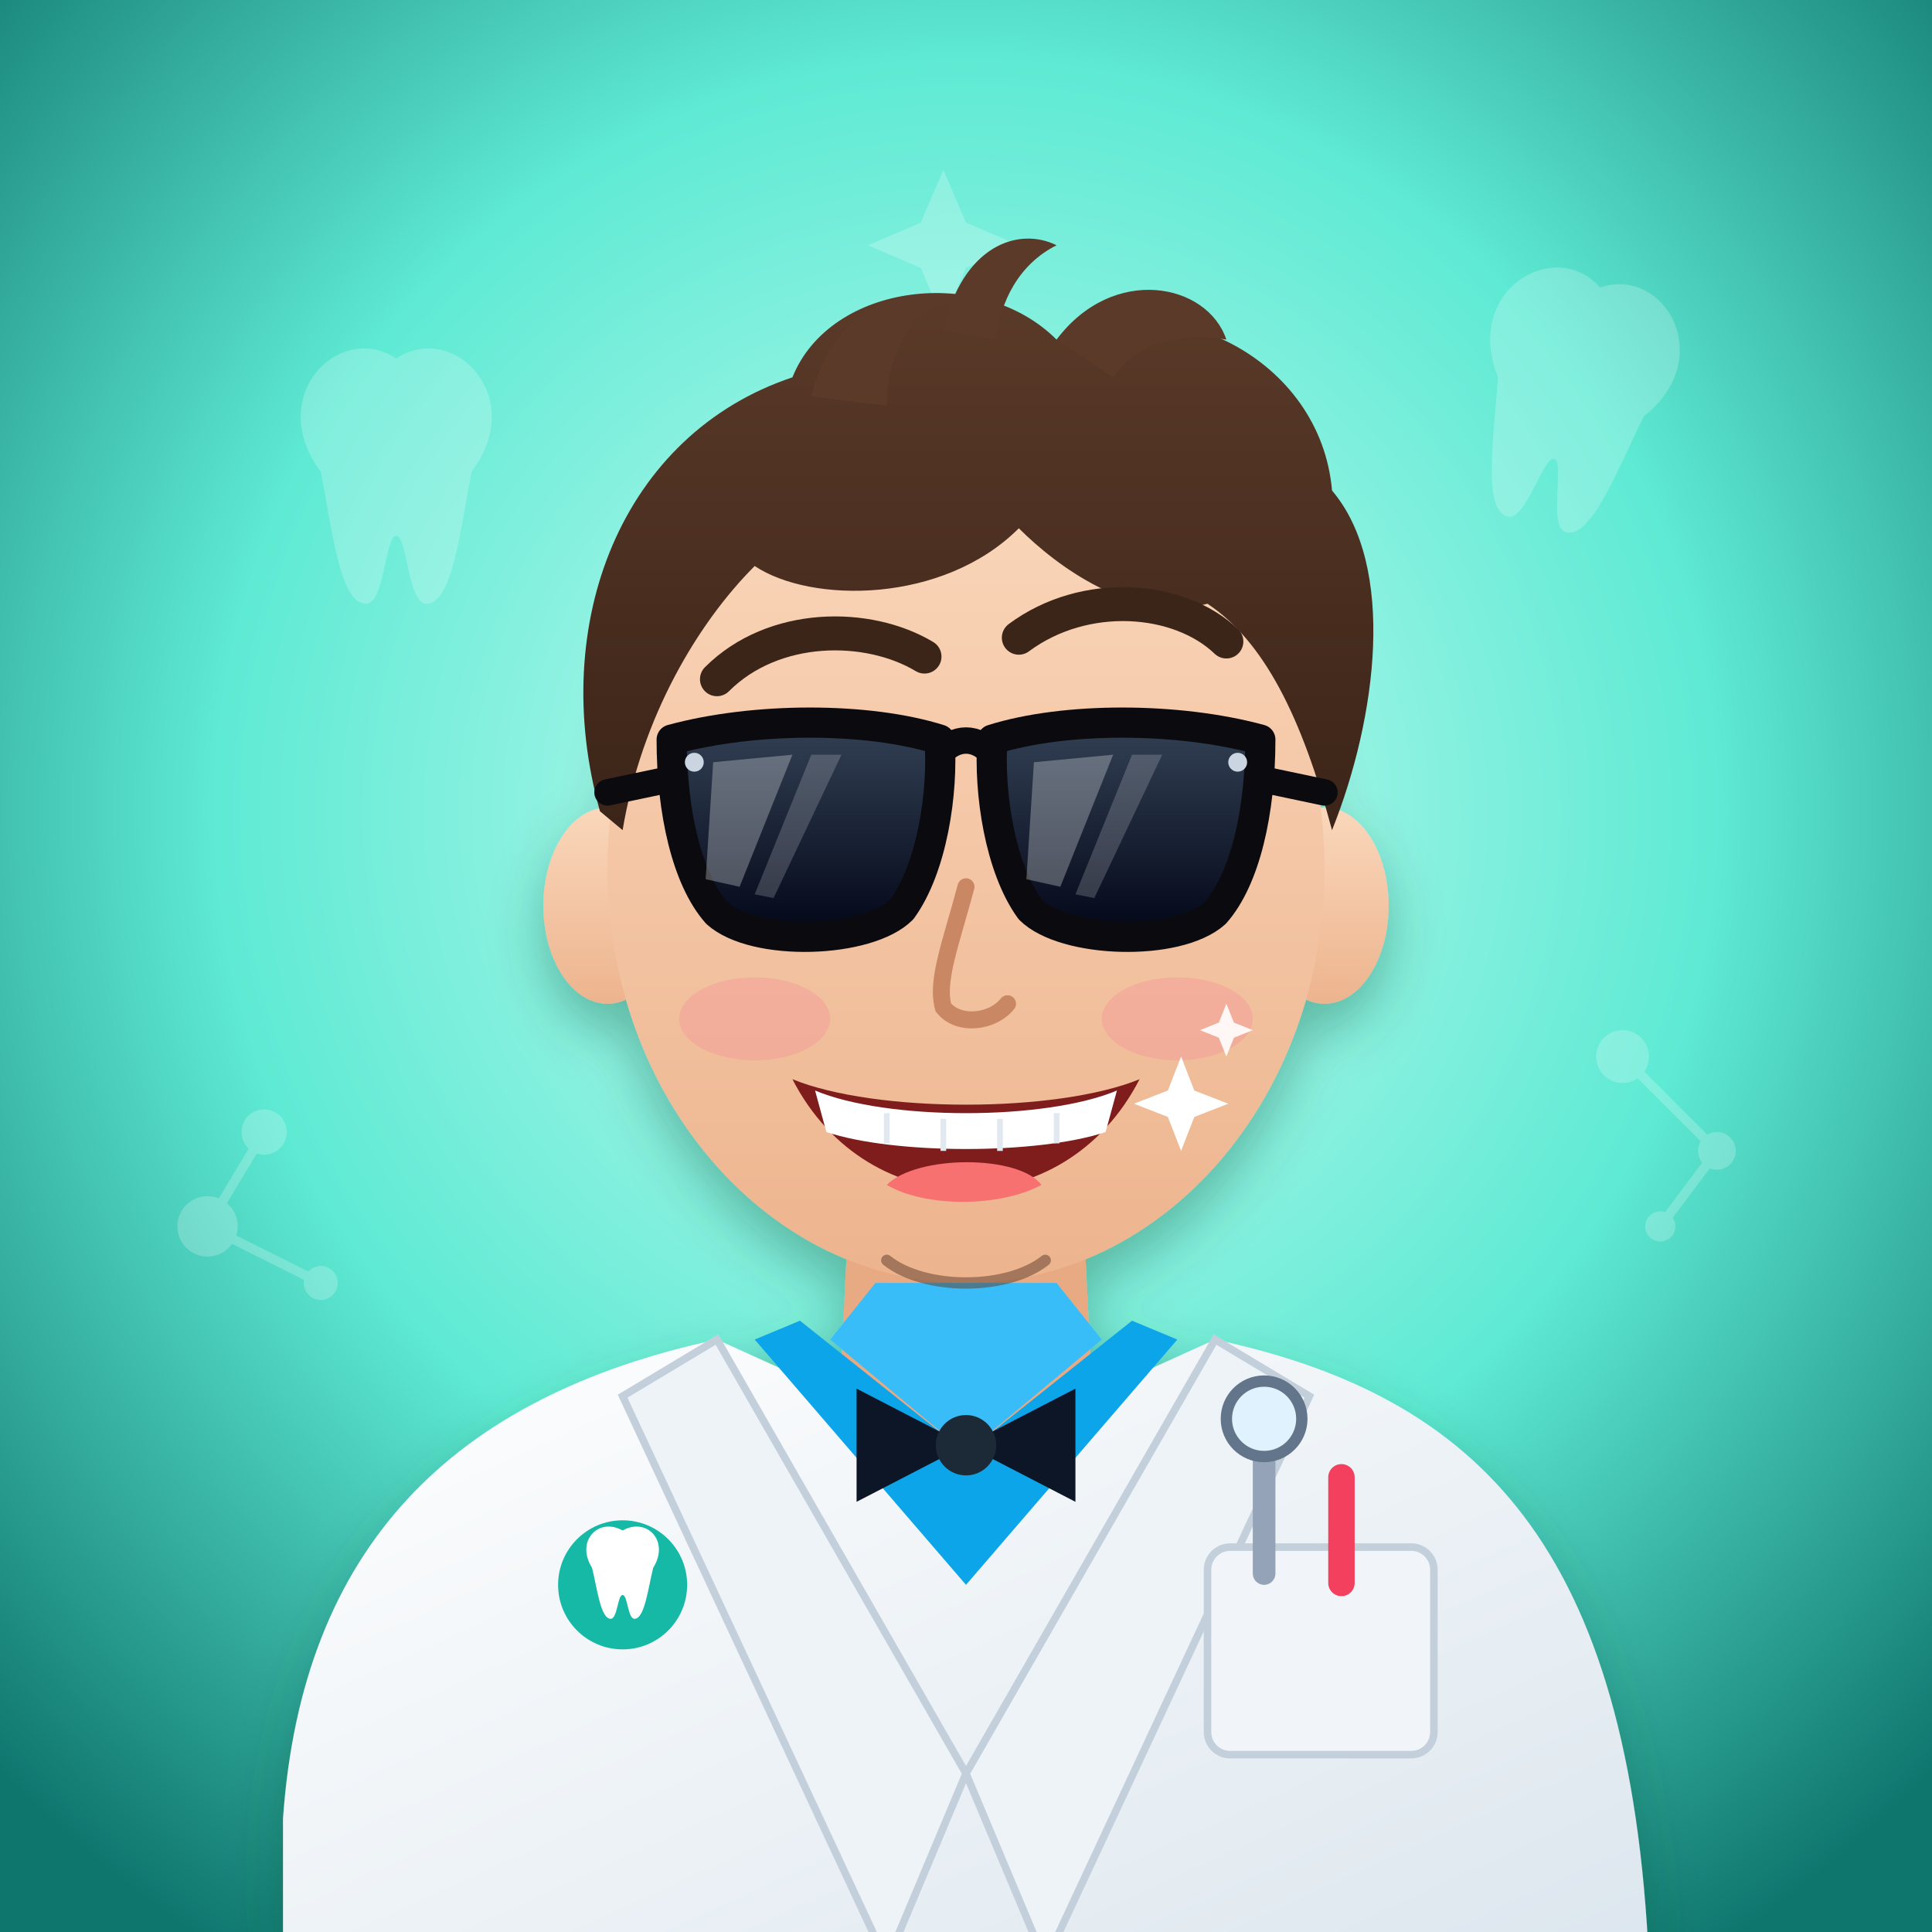
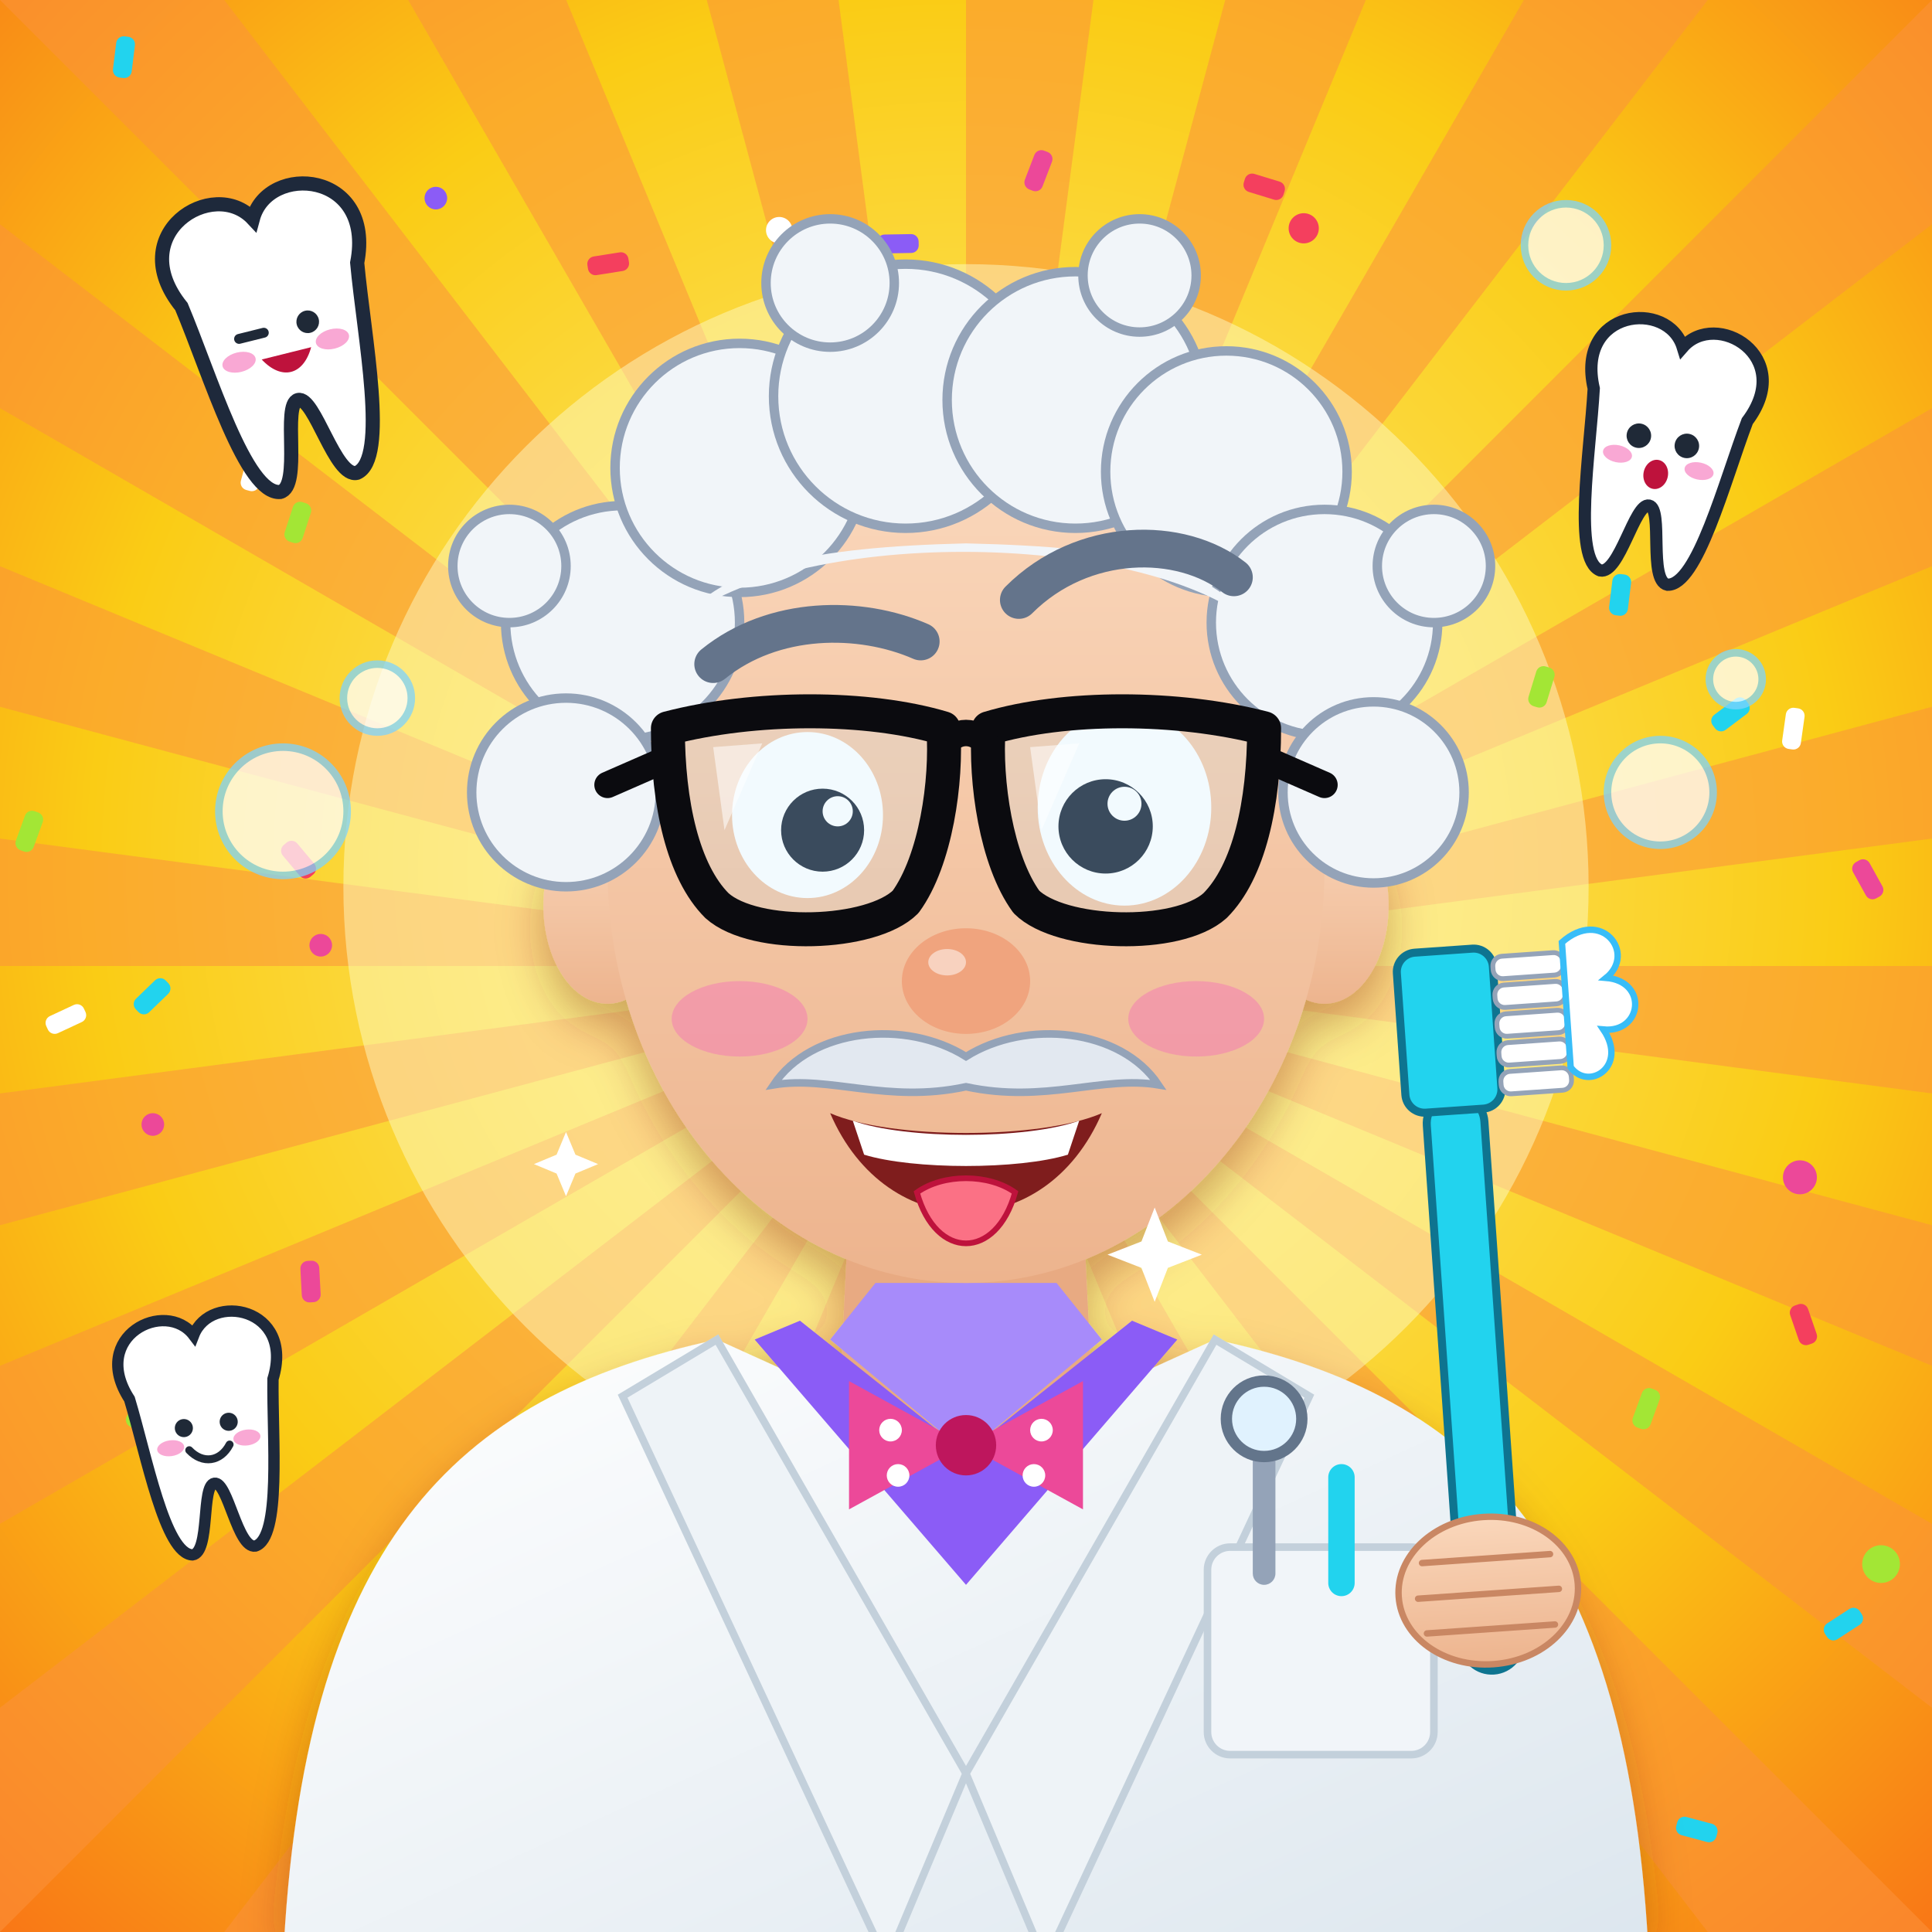
<svg xmlns="http://www.w3.org/2000/svg" width="1024" height="1024" viewBox="0 0 1024 1024">
  <defs>
-     <radialGradient id="bg" cx=".5" cy=".42" r=".7">
-       <stop offset="0" stop-color="#CCFBF1" />
-       <stop offset=".55" stop-color="#5EEAD4" />
-       <stop offset="1" stop-color="#0F766E" />
+     <radialGradient id="bg" cx=".5" cy=".45" r=".75">
+       <stop offset="0" stop-color="#FEF08A" />
+       <stop offset=".6" stop-color="#FACC15" />
+       <stop offset="1" stop-color="#F97316" />
    </radialGradient>
    <linearGradient id="skin" x1="0" y1="0" x2="0" y2="1">
      <stop offset="0" stop-color="#FAD7BB" />
      <stop offset="1" stop-color="#EDB48E" />
    </linearGradient>
    <linearGradient id="coat" x1="0" y1="0" x2="1" y2="1">
      <stop offset="0" stop-color="#FFFFFF" />
      <stop offset="1" stop-color="#DCE6EE" />
    </linearGradient>
-     <linearGradient id="lens" x1="0" y1="0" x2="0" y2="1">
-       <stop offset="0" stop-color="#334155" />
-       <stop offset="1" stop-color="#020617" />
-     </linearGradient>
-     <linearGradient id="hair" x1="0" y1="0" x2="0" y2="1">
-       <stop offset="0" stop-color="#5B3A29" />
-       <stop offset="1" stop-color="#3B2418" />
-     </linearGradient>
    <filter id="sh" x="-20%" y="-20%" width="140%" height="140%">
-       <feDropShadow dx="0" dy="14" stdDeviation="14" flood-color="#064E3B" flood-opacity=".35" />
-     </filter>
-     <filter id="soft">
-       <feGaussianBlur stdDeviation="2" />
+       <feDropShadow dx="0" dy="12" stdDeviation="12" flood-color="#7C2D12" flood-opacity=".35" />
    </filter>
  </defs>
  <rect width="1024" height="1024" fill="url(#bg)" />
-   <g opacity=".22" fill="#fff">
-     <path d="M170 250 c-30-40 10-80 40-60 c30-20 70 20 40 60 c-6 30 -10 70 -24 70 c-10 0 -10-36 -16-36 c-6 0 -6 36 -16 36 c-14 0 -18-40 -24-70z" />
-     <path d="M790 210 c-30-40 10-80 40-60 c30-20 70 20 40 60 c-6 30 -10 70 -24 70 c-10 0 -10-36 -16-36 c-6 0 -6 36 -16 36 c-14 0 -18-40 -24-70z" transform="rotate(15 830 220)" />
-     <circle cx="860" cy="560" r="14" />
-     <circle cx="910" cy="610" r="10" />
-     <circle cx="880" cy="650" r="8" />
-     <path d="M860 560 L910 610 L880 650" stroke="#fff" stroke-width="5" fill="none" />
-     <circle cx="140" cy="600" r="12" />
-     <circle cx="110" cy="650" r="16" />
-     <circle cx="170" cy="680" r="9" />
-     <path d="M140 600 L110 650 L170 680" stroke="#fff" stroke-width="5" fill="none" />
-     <path d="M500 90 l12 28 l28 12 l-28 12 l-12 28 l-12-28 l-28-12 l28-12z" />
+   <path d="M512 512 L1712 512 L1702 669 Z" fill="#FB923C" opacity=".55" />
+   <path d="M512 512 L1671 823 L1621 971 Z" fill="#FB923C" opacity=".55" />
+   <path d="M512 512 L1551 1112 L1464 1243 Z" fill="#FB923C" opacity=".55" />
+   <path d="M512 512 L1361 1361 L1243 1464 Z" fill="#FB923C" opacity=".55" />
+   <path d="M512 512 L1112 1551 L971 1621 Z" fill="#FB923C" opacity=".55" />
+   <path d="M512 512 L823 1671 L669 1702 Z" fill="#FB923C" opacity=".55" />
+   <path d="M512 512 L512 1712 L355 1702 Z" fill="#FB923C" opacity=".55" />
+   <path d="M512 512 L201 1671 L53 1621 Z" fill="#FB923C" opacity=".55" />
+   <path d="M512 512 L-88 1551 L-219 1464 Z" fill="#FB923C" opacity=".55" />
+   <path d="M512 512 L-337 1361 L-440 1243 Z" fill="#FB923C" opacity=".55" />
+   <path d="M512 512 L-527 1112 L-597 971 Z" fill="#FB923C" opacity=".55" />
+   <path d="M512 512 L-647 823 L-678 669 Z" fill="#FB923C" opacity=".55" />
+   <path d="M512 512 L-688 512 L-678 355 Z" fill="#FB923C" opacity=".55" />
+   <path d="M512 512 L-647 201 L-597 53 Z" fill="#FB923C" opacity=".55" />
+   <path d="M512 512 L-527 -88 L-440 -219 Z" fill="#FB923C" opacity=".55" />
+   <path d="M512 512 L-337 -337 L-219 -440 Z" fill="#FB923C" opacity=".55" />
+   <path d="M512 512 L-88 -527 L53 -597 Z" fill="#FB923C" opacity=".55" />
+   <path d="M512 512 L201 -647 L355 -678 Z" fill="#FB923C" opacity=".55" />
+   <path d="M512 512 L512 -688 L669 -678 Z" fill="#FB923C" opacity=".55" />
+   <path d="M512 512 L823 -647 L971 -597 Z" fill="#FB923C" opacity=".55" />
+   <path d="M512 512 L1112 -527 L1243 -440 Z" fill="#FB923C" opacity=".55" />
+   <path d="M512 512 L1361 -337 L1464 -219 Z" fill="#FB923C" opacity=".55" />
+   <path d="M512 512 L1551 -88 L1621 53 Z" fill="#FB923C" opacity=".55" />
+   <path d="M512 512 L1671 201 L1702 355 Z" fill="#FB923C" opacity=".55" />
+   <circle cx="512" cy="470" r="330" fill="#FEF9C3" opacity=".5" />
+   <rect x="661" y="91" width="22" height="10" rx="4" fill="#F43F5E" transform="rotate(17 661 91)" />
+   <circle cx="231" cy="105" r="6" fill="#8B5CF6" />
+   <rect x="142" y="240" width="22" height="10" rx="4" fill="#FFFFFF" transform="rotate(105 142 240)" />
+   <circle cx="81" cy="596" r="6" fill="#EC4899" />
+   <rect x="865" y="305" width="22" height="10" rx="4" fill="#22D3EE" transform="rotate(97 865 305)" />
+   <circle cx="691" cy="121" r="8" fill="#F43F5E" />
+   <rect x="559" y="82" width="22" height="10" rx="4" fill="#EC4899" transform="rotate(111 559 82)" />
+   <rect x="929" y="376" width="22" height="10" rx="4" fill="#22D3EE" transform="rotate(143 929 376)" />
+   <rect x="881" y="738" width="22" height="10" rx="4" fill="#A3E635" transform="rotate(110 881 738)" />
+   <rect x="92" y="524" width="22" height="10" rx="4" fill="#22D3EE" transform="rotate(136 92 524)" />
+   <circle cx="170" cy="501" r="6" fill="#EC4899" />
+   <rect x="825" y="355" width="22" height="10" rx="4" fill="#A3E635" transform="rotate(107 825 355)" />
+   <rect x="847" y="950" width="22" height="10" rx="4" fill="#8B5CF6" transform="rotate(125 847 950)" />
+   <rect x="84" y="739" width="22" height="10" rx="4" fill="#A3E635" transform="rotate(116 84 739)" />
+   <circle cx="997" cy="829" r="10" fill="#A3E635" />
+   <rect x="155" y="444" width="22" height="10" rx="4" fill="#F43F5E" transform="rotate(50 155 444)" />
+   <rect x="890" y="962" width="22" height="10" rx="4" fill="#22D3EE" transform="rotate(15 890 962)" />
+   <rect x="169" y="668" width="22" height="10" rx="4" fill="#EC4899" transform="rotate(87 169 668)" />
+   <rect x="24" y="432" width="22" height="10" rx="4" fill="#A3E635" transform="rotate(110 24 432)" />
+   <rect x="334" y="143" width="22" height="10" rx="4" fill="#F43F5E" transform="rotate(171 334 143)" />
+   <rect x="957" y="690" width="22" height="10" rx="4" fill="#F43F5E" transform="rotate(71 957 690)" />
+   <circle cx="413" cy="122" r="7" fill="#FFFFFF" />
+   <rect x="989" y="454" width="22" height="10" rx="4" fill="#EC4899" transform="rotate(61 989 454)" />
+   <rect x="72" y="20" width="22" height="10" rx="4" fill="#22D3EE" transform="rotate(97 72 20)" />
+   <circle cx="954" cy="624" r="9" fill="#EC4899" />
+   <rect x="166" y="268" width="22" height="10" rx="4" fill="#A3E635" transform="rotate(108 166 268)" />
+   <rect x="487" y="134" width="22" height="10" rx="4" fill="#8B5CF6" transform="rotate(179 487 134)" />
+   <rect x="105" y="121" width="22" height="10" rx="4" fill="#A3E635" transform="rotate(133 105 121)" />
+   <rect x="957" y="376" width="22" height="10" rx="4" fill="#FFFFFF" transform="rotate(98 957 376)" />
+   <rect x="47" y="540" width="22" height="10" rx="4" fill="#FFFFFF" transform="rotate(155 47 540)" />
+   <rect x="989" y="859" width="22" height="10" rx="4" fill="#22D3EE" transform="rotate(147 989 859)" />
+   <g fill="#fff" opacity=".75" stroke="#7DD3FC" stroke-width="4">
+     <circle cx="150" cy="430" r="34" />
+     <circle cx="200" cy="370" r="18" />
+     <circle cx="880" cy="420" r="28" />
+     <circle cx="920" cy="360" r="14" />
+     <circle cx="830" cy="130" r="22" />
+   </g>
+   <g transform="translate(150,180) rotate(-14) scale(1.5)">
+     <path d="M-32 -20 C-46 -50 -10 -62 0 -44 C10 -62 46 -50 32 -20 C28 6 26 50 14 52 C6 52 6 22 0 22 C-6 22 -6 52 -14 52 C-26 50 -28 6 -32 -20 Z" fill="#fff" stroke="#1E293B" stroke-width="5" />
+     <path d="M-15 -4 L-6 -4" stroke="#1F2937" stroke-width="3.5" stroke-linecap="round" />
+     <circle cx="10" cy="-4" r="4" fill="#1F2937" />
+     <path d="M-9 5 C-4 14 4 14 9 5 Z" fill="#BE123C" />
+     <ellipse cx="-17" cy="4" rx="6" ry="3.5" fill="#F9A8D4" />
+     <ellipse cx="17" cy="4" rx="6" ry="3.5" fill="#F9A8D4" />
+   </g>
+   <g transform="translate(880,240) rotate(12) scale(1.3)">
+     <path d="M-32 -20 C-46 -50 -10 -62 0 -44 C10 -62 46 -50 32 -20 C28 6 26 50 14 52 C6 52 6 22 0 22 C-6 22 -6 52 -14 52 C-26 50 -28 6 -32 -20 Z" fill="#fff" stroke="#1E293B" stroke-width="5" />
+     <circle cx="-10" cy="-5" r="5" fill="#1F2937" />
+     <circle cx="10" cy="-5" r="5" fill="#1F2937" />
+     <ellipse cx="0" cy="9" rx="5" ry="6" fill="#BE123C" />
+     <ellipse cx="-17" cy="4" rx="6" ry="3.5" fill="#F9A8D4" />
+     <ellipse cx="17" cy="4" rx="6" ry="3.5" fill="#F9A8D4" />
+   </g>
+   <g transform="translate(110,760) rotate(-8) scale(1.2)">
+     <path d="M-32 -20 C-46 -50 -10 -62 0 -44 C10 -62 46 -50 32 -20 C28 6 26 50 14 52 C6 52 6 22 0 22 C-6 22 -6 52 -14 52 C-26 50 -28 6 -32 -20 Z" fill="#fff" stroke="#1E293B" stroke-width="5" />
+     <circle cx="-10" cy="-4" r="4" fill="#1F2937" />
+     <circle cx="10" cy="-4" r="4" fill="#1F2937" />
+     <path d="M-9 6 C-4 13 4 13 9 6" stroke="#1F2937" stroke-width="3.5" fill="none" stroke-linecap="round" />
+     <ellipse cx="-17" cy="4" rx="6" ry="3.5" fill="#F9A8D4" />
+     <ellipse cx="17" cy="4" rx="6" ry="3.5" fill="#F9A8D4" />
  </g>
  <g filter="url(#sh)">
    <path d="M452 600 L572 600 L580 760 L444 760 Z" fill="#E8AA82" />
    <g transform="translate(0,-60)">
-       <path d="M150 1024 C160 880 240 800 380 770 L512 830 L644 770 C784 800 864 880 874 1100 L150 1100 Z" fill="url(#coat)" />
-       <path d="M400 770 L512 900 L624 770 L600 760 L512 830 L424 760 Z" fill="#0EA5E9" />
-       <path d="M440 770 L512 830 L584 770 L560 740 L464 740 Z" fill="#38BDF8" />
+       <path d="M150 1100 C160 880 240 800 380 770 L512 830 L644 770 C784 800 864 880 874 1100 Z" fill="url(#coat)" />
+       <path d="M400 770 L512 900 L624 770 L600 760 L512 830 L424 760 Z" fill="#8B5CF6" />
+       <path d="M440 770 L512 830 L584 770 L560 740 L464 740 Z" fill="#A78BFA" />
      <path d="M380 770 L512 1000 L470 1100 L330 800 Z" fill="#EEF3F7" stroke="#C3D0DB" stroke-width="4" />
      <path d="M644 770 L512 1000 L554 1100 L694 800 Z" fill="#EEF3F7" stroke="#C3D0DB" stroke-width="4" />
      <g transform="translate(512,826)">
-         <path d="M0 0 L-58 -30 L-58 30 Z M0 0 L58 -30 L58 30 Z" fill="#111827" />
-         <circle r="16" fill="#1F2937" />
+         <path d="M0 0 L-62 -34 L-62 34 Z M0 0 L62 -34 L62 34 Z" fill="#EC4899" />
+         <circle cx="-40" cy="-8" r="6" fill="#fff" />
+         <circle cx="-36" cy="16" r="6" fill="#fff" />
+         <circle cx="40" cy="-8" r="6" fill="#fff" />
+         <circle cx="36" cy="16" r="6" fill="#fff" />
+         <circle r="16" fill="#BE185D" />
      </g>
      <rect x="640" y="880" width="120" height="110" rx="12" fill="#F1F5F9" stroke="#C3D0DB" stroke-width="4" />
      <rect x="664" y="820" width="12" height="80" rx="6" fill="#94A3B8" />
      <circle cx="670" cy="812" r="20" fill="#E0F2FE" stroke="#64748B" stroke-width="6" />
-       <rect x="704" y="836" width="14" height="70" rx="7" fill="#F43F5E" />
-       <g transform="translate(330,900) scale(.9)">
-         <circle r="38" fill="#14B8A6" />
-         <path d="M-18 -10 c-10-16 4-30 18-22 c14-8 28 6 18 22 c-3 12-5 30-11 30 c-4 0-4-14-7-14 c-3 0-3 14-7 14 c-6 0-8-18-11-30z" fill="#fff" />
-       </g>
+       <rect x="704" y="836" width="14" height="70" rx="7" fill="#22D3EE" />
    </g>
    <ellipse cx="322" cy="480" rx="34" ry="52" fill="url(#skin)" />
    <ellipse cx="702" cy="480" rx="34" ry="52" fill="url(#skin)" />
    <ellipse cx="512" cy="460" rx="190" ry="220" fill="url(#skin)" />
  </g>
-   <path d="M318 430 C290 330 330 230 420 200 C440 150 520 140 560 180 C620 150 700 190 706 260 C740 300 730 380 706 440 C690 380 670 340 640 320 C600 330 560 300 540 280 C500 320 430 320 400 300 C370 330 340 380 330 440 Z" fill="url(#hair)" />
-   <path d="M430 210 C440 170 470 150 500 160 C480 170 470 190 470 215 Z M560 180 C590 140 640 150 650 180 C620 175 600 185 590 200 Z M500 175 C510 130 540 120 560 130 C540 140 530 160 528 180 Z" fill="#5B3A29" />
-   <path d="M380 360 C410 330 460 330 490 348" stroke="#3B2418" stroke-width="18" fill="none" stroke-linecap="round" />
-   <path d="M540 338 C575 312 625 316 650 340" stroke="#3B2418" stroke-width="18" fill="none" stroke-linecap="round" />
-   <g>
-     <path d="M322 420 L360 412" stroke="#0B0B0F" stroke-width="14" stroke-linecap="round" />
-     <path d="M702 420 L664 412" stroke="#0B0B0F" stroke-width="14" stroke-linecap="round" />
-     <path d="M356 392 C400 380 460 380 498 392 C500 420 494 460 478 482 C460 500 400 502 380 484 C364 466 356 430 356 392 Z" fill="url(#lens)" stroke="#0B0B0F" stroke-width="16" stroke-linejoin="round" />
-     <path d="M668 392 C624 380 564 380 526 392 C524 420 530 460 546 482 C564 500 624 502 644 484 C660 466 668 430 668 392 Z" fill="url(#lens)" stroke="#0B0B0F" stroke-width="16" stroke-linejoin="round" />
-     <path d="M498 400 C506 390 518 390 526 400" stroke="#0B0B0F" stroke-width="14" fill="none" />
-     <path d="M378 404 L420 400 L392 470 L374 466 Z" fill="#fff" opacity=".28" />
-     <path d="M430 400 L446 400 L410 476 L400 474 Z" fill="#fff" opacity=".18" />
-     <path d="M548 404 L590 400 L562 470 L544 466 Z" fill="#fff" opacity=".28" />
-     <path d="M600 400 L616 400 L580 476 L570 474 Z" fill="#fff" opacity=".18" />
-     <circle cx="368" cy="404" r="5" fill="#CBD5E1" />
-     <circle cx="656" cy="404" r="5" fill="#CBD5E1" />
+   <g fill="#F1F5F9" stroke="#94A3B8" stroke-width="5">
+     <circle cx="330" cy="330" r="62" />
+     <circle cx="300" cy="420" r="50" />
+     <circle cx="392" cy="248" r="66" />
+     <circle cx="480" cy="210" r="70" />
+     <circle cx="570" cy="212" r="68" />
+     <circle cx="650" cy="250" r="64" />
+     <circle cx="702" cy="330" r="60" />
+     <circle cx="728" cy="420" r="48" />
+     <circle cx="440" cy="150" r="34" />
+     <circle cx="604" cy="146" r="30" />
+     <circle cx="270" cy="300" r="30" />
+     <circle cx="760" cy="300" r="30" />
  </g>
-   <path d="M512 470 C504 500 496 520 500 534 C508 544 526 542 534 532" stroke="#C98763" stroke-width="9" fill="none" stroke-linecap="round" />
-   <ellipse cx="400" cy="540" rx="40" ry="22" fill="#F49A9A" opacity=".45" />
-   <ellipse cx="624" cy="540" rx="40" ry="22" fill="#F49A9A" opacity=".45" />
-   <path d="M420 572 C460 650 564 650 604 572 C560 590 464 590 420 572 Z" fill="#7F1D1D" />
-   <path d="M432 578 C470 594 554 594 592 578 L586 600 C550 612 474 612 438 600 Z" fill="#FFFFFF" />
-   <path d="M470 590 V606 M500 593 V610 M530 593 V610 M560 590 V606" stroke="#E2E8F0" stroke-width="3" />
-   <path d="M470 628 C490 640 530 640 552 628 C540 612 486 612 470 628 Z" fill="#F87171" />
-   <path d="M626 560 l7 18 l18 7 l-18 7 l-7 18 l-7-18 l-18-7 l18-7z" fill="#FFF" />
-   <path d="M650 532 l4 10 l10 4 l-10 4 l-4 10 l-4-10 l-10-4 l10-4z" fill="#FFF" opacity=".9" />
-   <path d="M470 668 C490 684 534 684 554 668" stroke="#5B3A29" stroke-width="6" fill="none" stroke-linecap="round" opacity=".5" />
+   <path d="M360 330 C420 280 600 280 664 330 C640 300 600 290 512 288 C430 290 384 300 360 330 Z" fill="#F1F5F9" />
+   <path d="M378 352 C410 326 456 326 488 340" stroke="#64748B" stroke-width="20" fill="none" stroke-linecap="round" />
+   <path d="M540 318 C574 284 626 284 654 306" stroke="#64748B" stroke-width="20" fill="none" stroke-linecap="round" />
+   <ellipse cx="428" cy="432" rx="40" ry="44" fill="#fff" />
+   <circle cx="436" cy="440" r="22" fill="#1E293B" />
+   <circle cx="444" cy="430" r="8" fill="#fff" />
+   <ellipse cx="596" cy="428" rx="46" ry="52" fill="#fff" />
+   <circle cx="586" cy="438" r="25" fill="#1E293B" />
+   <circle cx="596" cy="426" r="9" fill="#fff" />
+   <g fill="#BAE6FD" fill-opacity=".18" stroke="#0B0B0F" stroke-width="18" stroke-linejoin="round">
+     <path d="M354 386 C400 374 460 374 500 386 C502 414 496 456 480 478 C462 496 400 498 380 480 C362 462 354 426 354 386 Z" />
+     <path d="M670 386 C624 374 564 374 524 386 C522 414 528 456 544 478 C562 496 624 498 644 480 C662 462 670 426 670 386 Z" />
+   </g>
+   <path d="M500 396 C506 386 518 386 524 396" stroke="#0B0B0F" stroke-width="14" fill="none" />
+   <path d="M322 416 L354 402 M702 416 L670 402" stroke="#0B0B0F" stroke-width="14" stroke-linecap="round" />
+   <path d="M378 396 L404 394 L384 440 Z M546 396 L572 394 L552 440 Z" fill="#fff" opacity=".55" />
+   <ellipse cx="512" cy="520" rx="34" ry="28" fill="#F0A47E" />
+   <ellipse cx="502" cy="510" rx="10" ry="7" fill="#fff" opacity=".5" />
+   <path d="M512 560 C480 540 430 545 410 575 C440 570 470 585 512 576 C554 585 584 570 614 575 C594 545 544 540 512 560 Z" fill="#E2E8F0" stroke="#94A3B8" stroke-width="4" />
+   <path d="M440 590 C470 660 554 660 584 590 C552 604 472 604 440 590 Z" fill="#7F1D1D" />
+   <path d="M452 594 C480 604 544 604 572 594 L566 612 C540 620 484 620 458 612 Z" fill="#FFFFFF" />
+   <path d="M486 632 C496 668 528 668 538 632 C524 622 500 622 486 632 Z" fill="#FB7185" stroke="#BE123C" stroke-width="3" />
+   <ellipse cx="392" cy="540" rx="36" ry="20" fill="#F472B6" opacity=".45" />
+   <ellipse cx="634" cy="540" rx="36" ry="20" fill="#F472B6" opacity=".45" />
+   <g transform="translate(790,860) rotate(-4) scale(.85)">
+     <rect x="-18" y="-330" width="36" height="360" rx="18" fill="#22D3EE" stroke="#0E7490" stroke-width="5" />
+     <rect x="-30" y="-420" width="60" height="100" rx="12" fill="#22D3EE" stroke="#0E7490" stroke-width="5" />
+     <g fill="#fff" stroke="#94A3B8" stroke-width="3">
+       <rect x="30" y="-414" width="44" height="14" rx="6" />
+       <rect x="30" y="-396" width="44" height="14" rx="6" />
+       <rect x="30" y="-378" width="44" height="14" rx="6" />
+       <rect x="30" y="-360" width="44" height="14" rx="6" />
+       <rect x="30" y="-342" width="44" height="14" rx="6" />
+     </g>
+     <path d="M74 -420 C100 -440 120 -410 100 -396 C126 -392 120 -360 96 -364 C110 -340 84 -326 74 -342 Z" fill="#fff" stroke="#38BDF8" stroke-width="4" />
+     <g>
+       <ellipse cx="0" cy="-20" rx="56" ry="46" fill="url(#skin)" stroke="#C98763" stroke-width="4" />
+       <path d="M-40 -40 H40 M-44 -18 H44 M-40 4 H40" stroke="#C98763" stroke-width="4" stroke-linecap="round" />
+     </g>
+   </g>
+   <path d="M612 640 l7 18 l18 7 l-18 7 l-7 18 l-7-18 l-18-7 l18-7z" fill="#FFF" />
+   <path d="M300 600 l5 12 l12 5 l-12 5 l-5 12 l-5-12 l-12-5 l12-5z" fill="#FFF" />
</svg>
